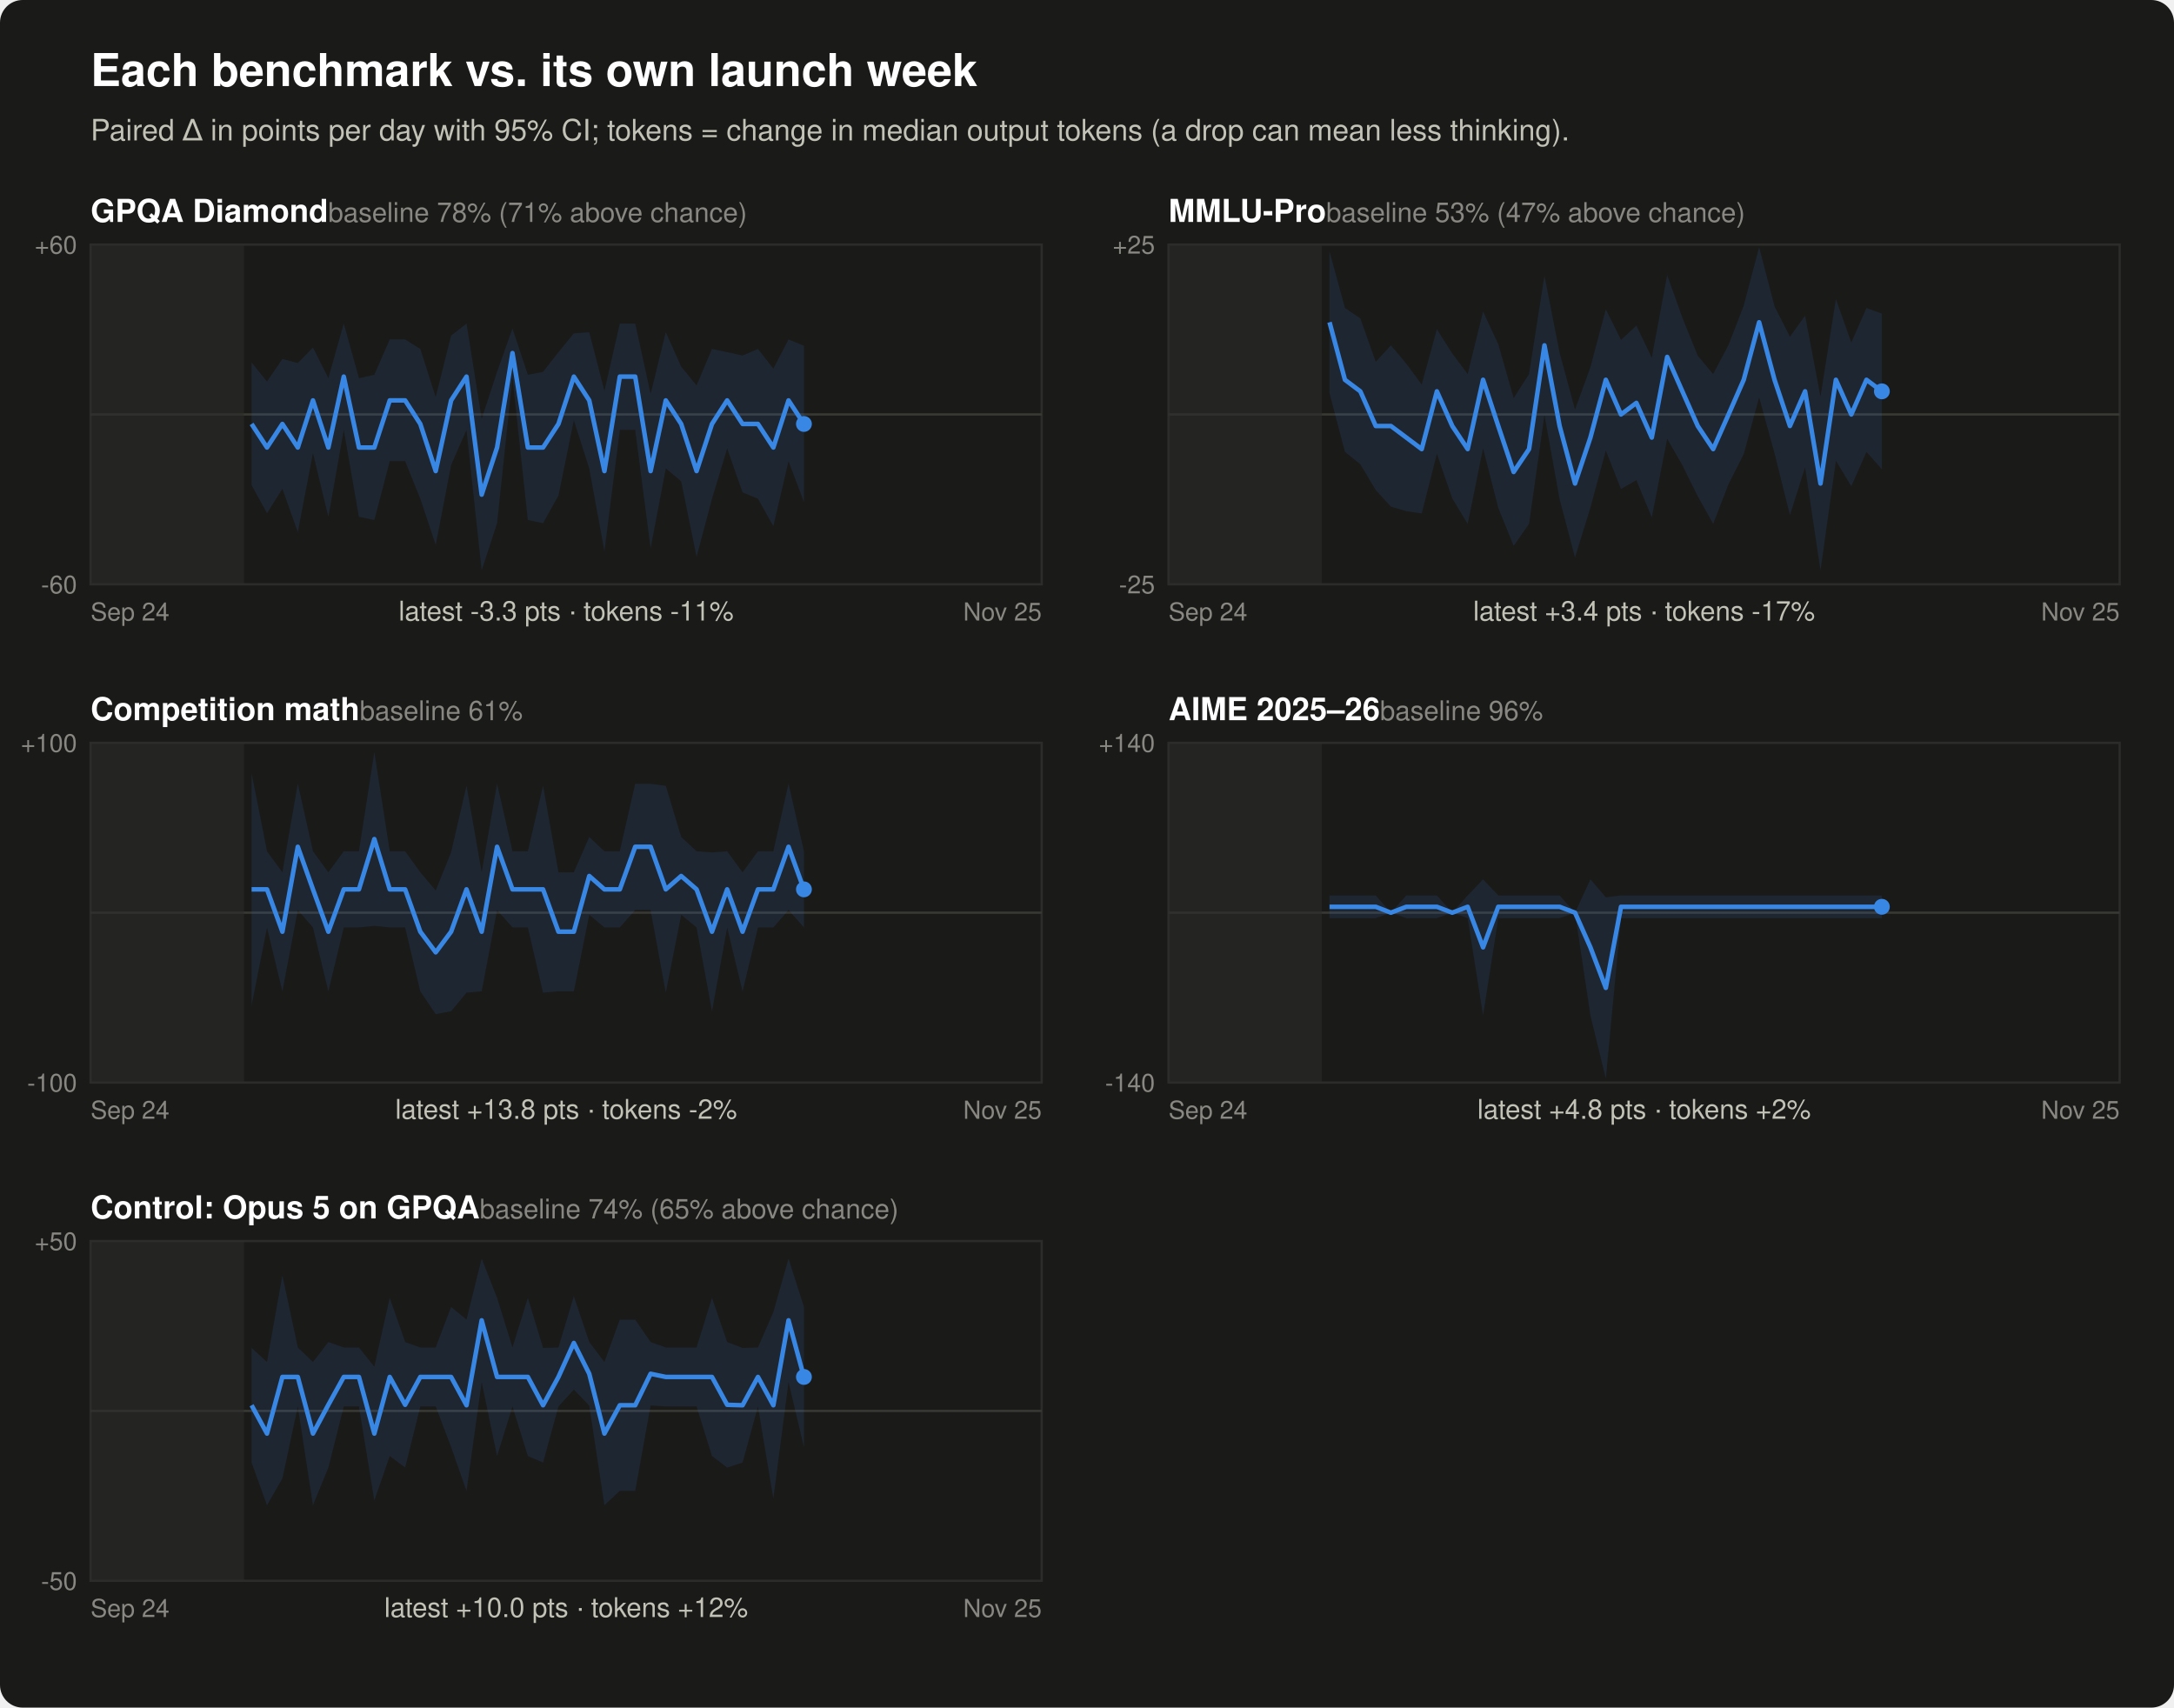
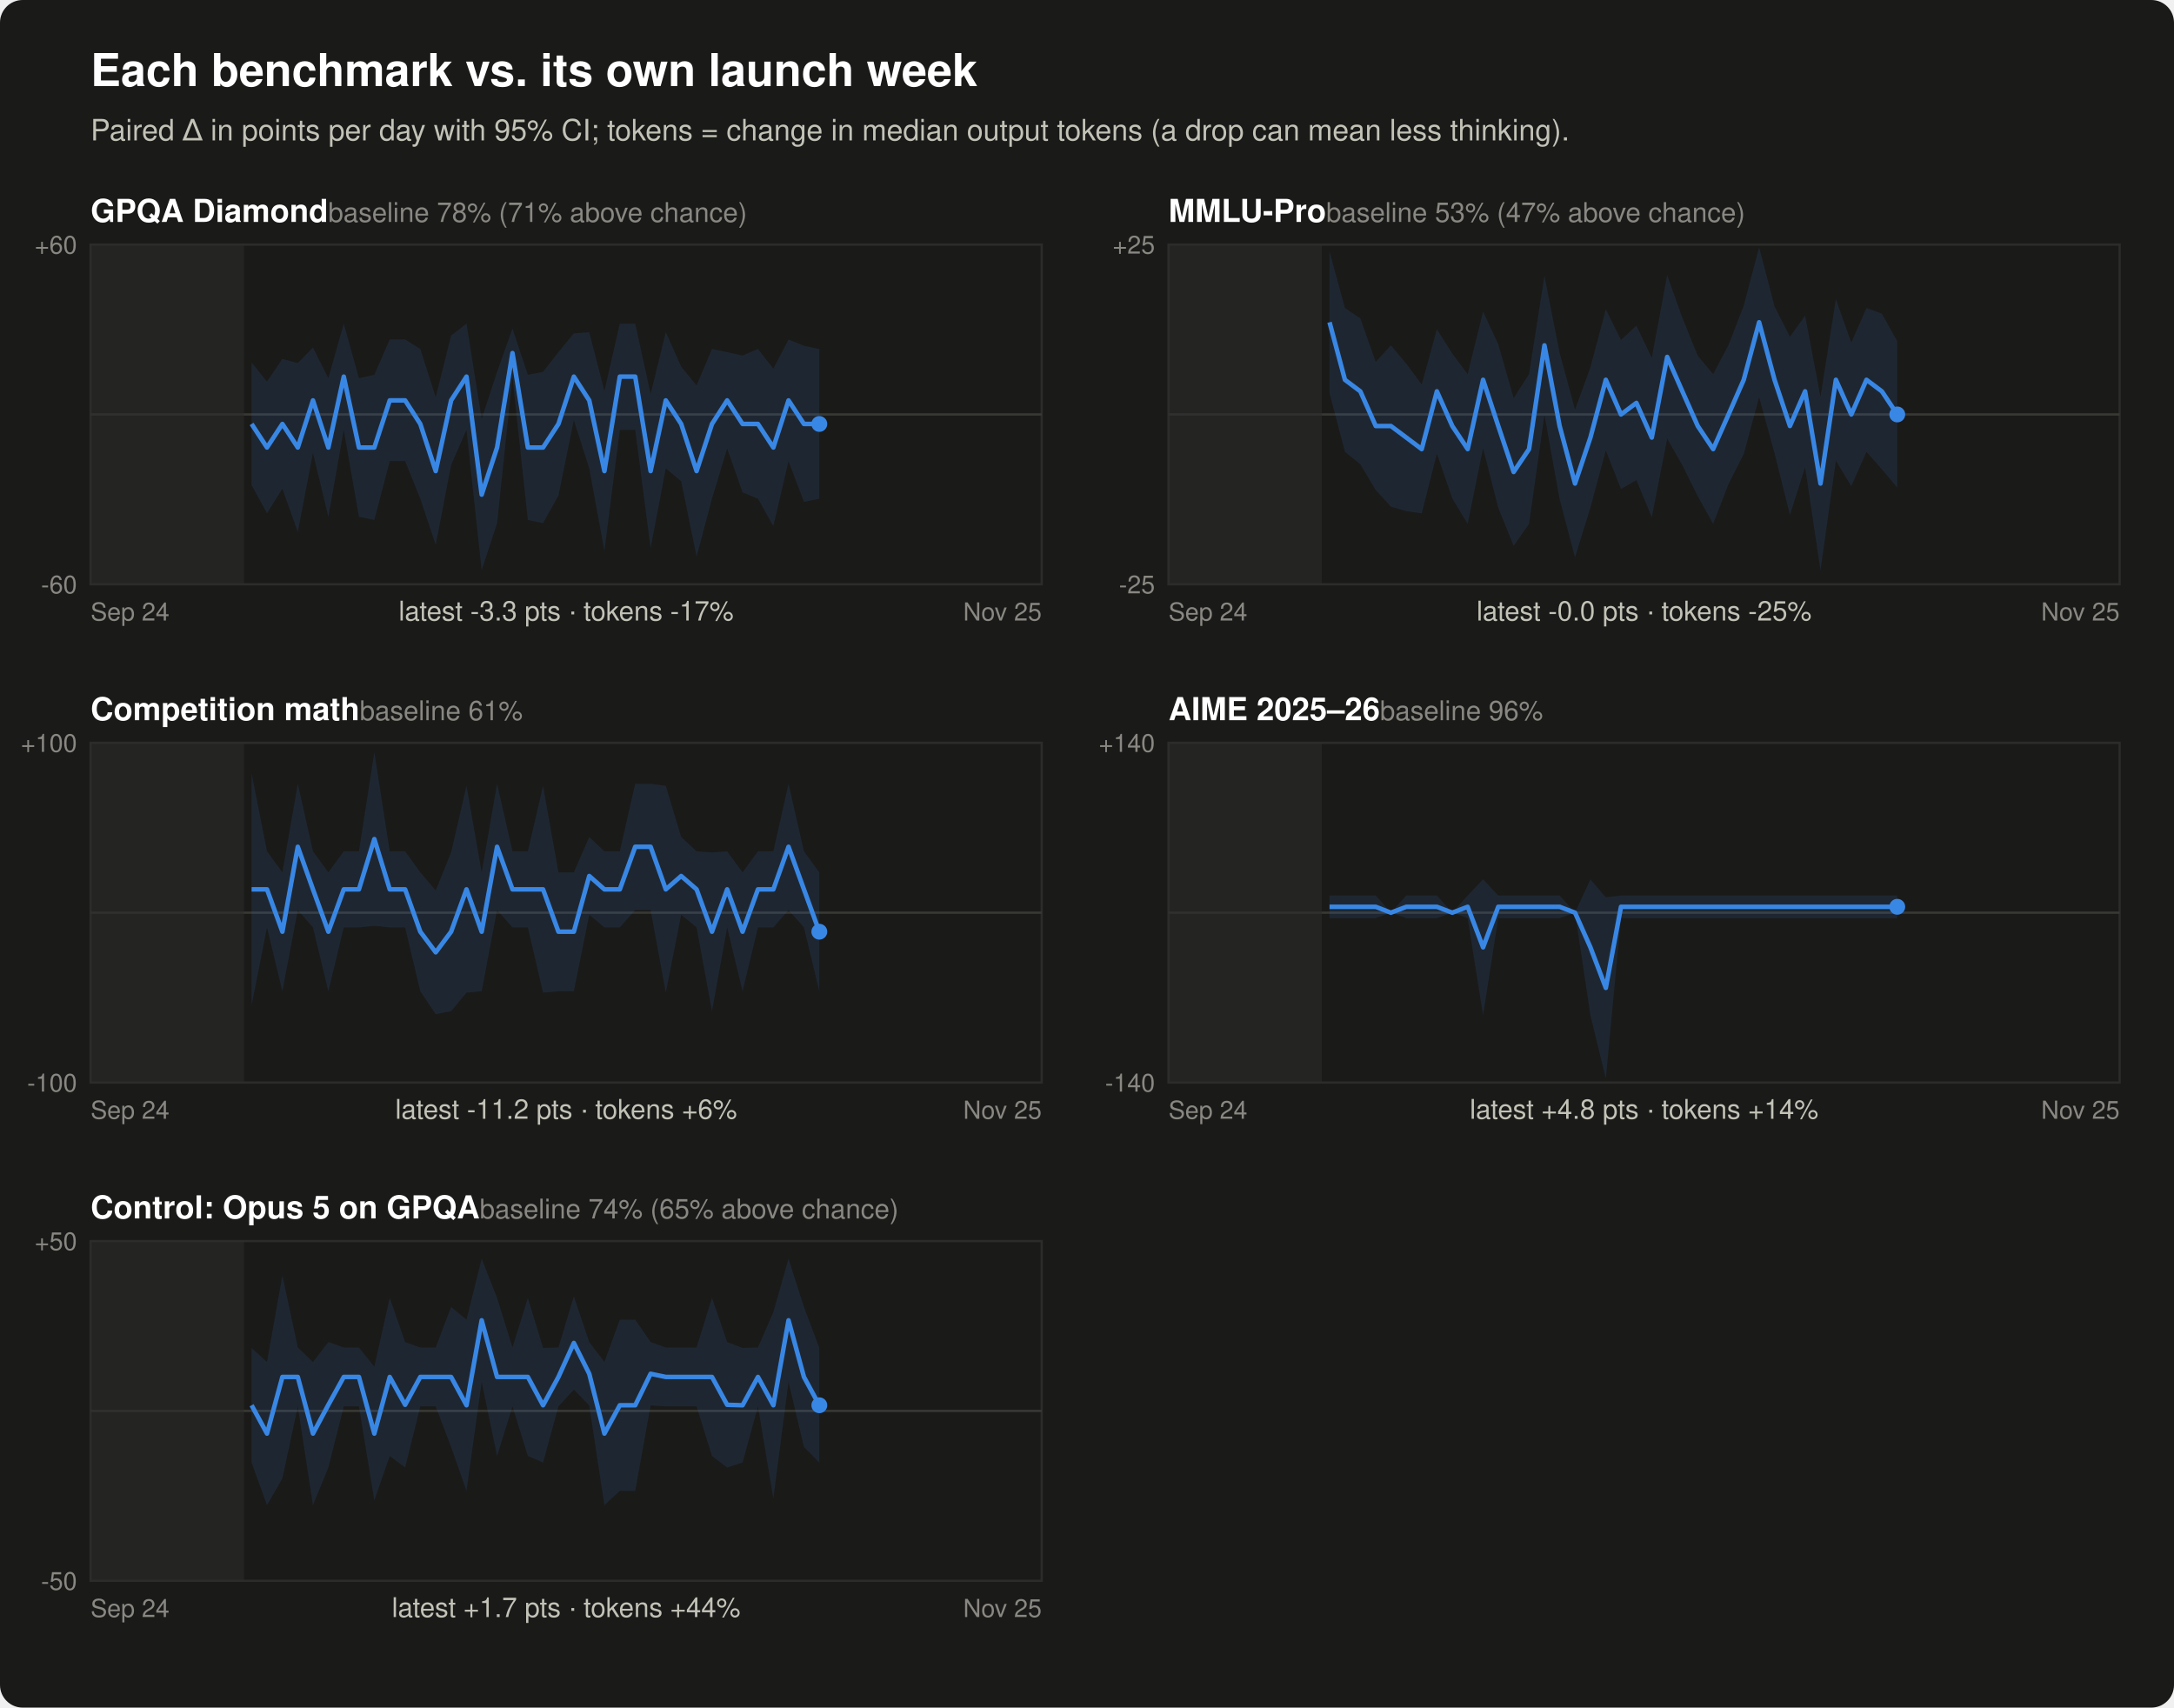
<svg xmlns="http://www.w3.org/2000/svg" width="960" height="754" viewBox="0 0 960 754" font-family="-apple-system, Segoe UI, Helvetica, Arial, sans-serif" role="img" aria-labelledby="ft fd">
  <rect width="960" height="754" rx="10" fill="#1a1a19" />
  <text x="40" y="38" fill="#ffffff" font-size="20" font-weight="600">Each benchmark vs. its own launch week</text>
  <text x="40" y="62" fill="#c3c2b7" font-size="13">Paired Δ in points per day with 95% CI; tokens = change in median output tokens (a drop can mean less thinking).</text>
  <text x="40" y="98" fill="#ffffff" font-size="14" font-weight="600">GPQA Diamond<tspan fill="#898781" font-weight="400" font-size="12">  baseline 78% (71% above chance)</tspan>
  </text>
  <rect x="40" y="108" width="420" height="150" fill="none" stroke="#2c2c2a" />
  <line x1="40" y1="183.0" x2="460" y2="183.0" stroke="#383835" />
  <text x="34" y="262.0" text-anchor="end" fill="#898781" font-size="11">-60</text>
  <text x="34" y="112.0" text-anchor="end" fill="#898781" font-size="11">+60</text>
  <rect x="40.0" y="108" width="67.7" height="150" fill="#2c2c2a" opacity="0.6" />
  <text x="40" y="274" fill="#898781" font-size="11">Sep 24</text>
  <text x="460" y="274" text-anchor="end" fill="#898781" font-size="11">Nov 25</text>
-   <path d="M111.1,160.1 L117.9,168.5 L124.7,158.5 L131.5,160.3 L138.2,153.5 L145.0,167.0 L151.8,142.9 L158.5,167.0 L165.3,165.5 L172.1,149.9 L178.9,149.9 L185.6,154.1 L192.4,175.4 L199.2,148.2 L206.0,142.9 L212.7,185.0 L219.5,164.2 L226.3,145.1 L233.1,165.5 L239.8,164.2 L246.6,155.5 L253.4,147.2 L260.2,146.7 L266.9,172.7 L273.7,142.9 L280.5,142.9 L287.3,174.0 L294.0,146.7 L300.8,161.9 L307.6,170.2 L314.4,154.1 L321.1,155.5 L327.9,157.0 L334.7,154.1 L341.5,162.8 L348.2,149.9 L355.0,152.7 L355.0,221.6 L348.2,203.6 L341.5,232.3 L334.7,220.2 L327.9,217.4 L321.1,198.0 L314.4,220.2 L307.6,245.8 L300.8,212.5 L294.0,206.8 L287.3,242.0 L280.5,189.8 L273.7,189.8 L266.9,243.3 L260.2,206.8 L253.4,185.5 L246.6,218.8 L239.8,231.0 L233.1,229.6 L226.3,166.7 L219.5,231.0 L212.7,251.8 L206.0,189.8 L199.2,205.3 L192.4,240.6 L185.6,220.2 L178.9,203.6 L172.1,203.6 L165.3,229.6 L158.5,228.2 L151.8,189.8 L145.0,228.2 L138.2,200.0 L131.5,234.9 L124.7,215.8 L117.9,226.6 L111.1,214.2 Z" fill="#3987e5" opacity="0.12" />
-   <path d="M111.1,187.2 L117.9,197.6 L124.7,187.2 L131.5,197.6 L138.2,176.8 L145.0,197.6 L151.8,166.3 L158.5,197.6 L165.3,197.6 L172.1,176.8 L178.9,176.8 L185.6,187.2 L192.4,208.0 L199.2,176.8 L206.0,166.3 L212.7,218.4 L219.5,197.6 L226.3,155.9 L233.1,197.6 L239.8,197.6 L246.6,187.2 L253.4,166.3 L260.2,176.8 L266.9,208.0 L273.7,166.3 L280.5,166.3 L287.3,208.0 L294.0,176.8 L300.8,187.2 L307.6,208.0 L314.4,187.2 L321.1,176.8 L327.9,187.2 L334.7,187.2 L341.5,197.6 L348.2,176.8 L355.0,187.2" fill="none" stroke="#3987e5" stroke-width="2" stroke-linejoin="round" />
-   <circle cx="355.0" cy="187.2" r="3.5" fill="#3987e5" />
-   <text x="250.0" y="274" text-anchor="middle" fill="#c3c2b7" font-size="12">latest -3.3 pts · tokens -11%</text>
+   <path d="M111.1,160.1 L117.9,168.5 L124.7,158.5 L131.5,160.3 L138.2,153.5 L145.0,167.0 L151.8,142.9 L158.5,167.0 L165.3,165.5 L172.1,149.9 L178.9,149.9 L185.6,154.1 L192.4,175.4 L199.2,148.2 L206.0,142.9 L212.7,185.0 L219.5,164.2 L226.3,145.1 L233.1,165.5 L239.8,164.2 L246.6,155.5 L253.4,147.2 L260.2,146.7 L266.9,172.7 L273.7,142.9 L280.5,142.9 L287.3,174.0 L294.0,146.7 L300.8,161.9 L307.6,170.2 L314.4,154.1 L321.1,155.5 L327.9,157.0 L334.7,154.1 L341.5,162.8 L348.2,149.9 L355.0,152.7 L361.8,154.1 L361.8,220.2 L355.0,221.6 L348.2,203.6 L341.5,232.3 L334.7,220.2 L327.9,217.4 L321.1,198.0 L314.4,220.2 L307.6,245.8 L300.8,212.5 L294.0,206.8 L287.3,242.0 L280.5,189.8 L273.7,189.8 L266.9,243.3 L260.2,206.8 L253.4,185.5 L246.6,218.8 L239.8,231.0 L233.1,229.6 L226.3,166.7 L219.5,231.0 L212.7,251.8 L206.0,189.8 L199.2,205.3 L192.4,240.6 L185.6,220.2 L178.9,203.6 L172.1,203.6 L165.3,229.6 L158.5,228.2 L151.8,189.8 L145.0,228.2 L138.2,200.0 L131.5,234.9 L124.7,215.8 L117.9,226.6 L111.1,214.2 Z" fill="#3987e5" opacity="0.12" />
+   <path d="M111.1,187.2 L117.9,197.6 L124.7,187.2 L131.5,197.6 L138.2,176.8 L145.0,197.6 L151.8,166.3 L158.5,197.6 L165.3,197.6 L172.1,176.8 L178.9,176.8 L185.6,187.2 L192.4,208.0 L199.2,176.8 L206.0,166.3 L212.7,218.4 L219.5,197.6 L226.3,155.9 L233.1,197.6 L239.8,197.6 L246.6,187.2 L253.4,166.3 L260.2,176.8 L266.9,208.0 L273.7,166.3 L280.5,166.3 L287.3,208.0 L294.0,176.8 L300.8,187.2 L307.6,208.0 L314.4,187.2 L321.1,176.8 L327.9,187.2 L334.7,187.2 L341.5,197.6 L348.2,176.8 L355.0,187.2 L361.8,187.2" fill="none" stroke="#3987e5" stroke-width="2" stroke-linejoin="round" />
+   <circle cx="361.8" cy="187.2" r="3.5" fill="#3987e5" />
+   <text x="250.0" y="274" text-anchor="middle" fill="#c3c2b7" font-size="12">latest -3.3 pts · tokens -17%</text>
  <text x="516" y="98" fill="#ffffff" font-size="14" font-weight="600">MMLU-Pro<tspan fill="#898781" font-weight="400" font-size="12">  baseline 53% (47% above chance)</tspan>
  </text>
  <rect x="516" y="108" width="420" height="150" fill="none" stroke="#2c2c2a" />
  <line x1="516" y1="183.0" x2="936" y2="183.0" stroke="#383835" />
  <text x="510" y="262.0" text-anchor="end" fill="#898781" font-size="11">-25</text>
  <text x="510" y="112.0" text-anchor="end" fill="#898781" font-size="11">+25</text>
  <rect x="516.0" y="108" width="67.7" height="150" fill="#2c2c2a" opacity="0.6" />
  <text x="516" y="274" fill="#898781" font-size="11">Sep 24</text>
  <text x="936" y="274" text-anchor="end" fill="#898781" font-size="11">Nov 25</text>
-   <path d="M587.1,111.1 L593.9,136.0 L600.7,140.6 L607.5,159.8 L614.2,152.5 L621.0,160.6 L627.8,169.8 L634.5,145.4 L641.3,156.1 L648.1,165.2 L654.9,137.6 L661.6,152.0 L668.4,175.8 L675.2,165.2 L682.0,121.8 L688.7,155.8 L695.5,180.9 L702.3,162.2 L709.1,136.6 L715.8,150.1 L722.6,143.8 L729.4,158.0 L736.2,121.5 L742.9,140.3 L749.7,157.1 L756.5,165.2 L763.3,152.3 L770.0,135.0 L776.8,109.2 L783.6,135.3 L790.4,148.7 L797.1,139.4 L803.9,175.2 L810.7,132.1 L817.5,151.3 L824.2,136.0 L831.0,138.5 L831.0,207.2 L824.2,199.5 L817.5,214.7 L810.7,203.4 L803.9,251.8 L797.1,206.3 L790.4,227.4 L783.6,200.1 L776.8,175.4 L770.0,200.5 L763.3,213.7 L756.5,231.3 L749.7,219.1 L742.9,205.4 L736.2,193.7 L729.4,228.4 L722.6,212.0 L715.8,215.9 L709.1,198.9 L702.3,224.1 L695.5,246.1 L688.7,220.4 L682.0,183.2 L675.2,231.3 L668.4,241.0 L661.6,224.2 L654.9,197.9 L648.1,231.3 L641.3,220.1 L634.5,200.3 L627.8,226.7 L621.0,225.7 L614.2,223.7 L607.5,216.4 L600.7,205.0 L593.9,199.5 L587.1,173.6 Z" fill="#3987e5" opacity="0.12" />
-   <path d="M587.1,142.3 L593.9,167.7 L600.7,172.8 L607.5,188.1 L614.2,188.1 L621.0,193.2 L627.8,198.3 L634.5,172.8 L641.3,188.1 L648.1,198.3 L654.9,167.7 L661.6,188.1 L668.4,208.4 L675.2,198.3 L682.0,152.5 L688.7,188.1 L695.5,213.5 L702.3,193.2 L709.1,167.7 L715.8,183.0 L722.6,177.9 L729.4,193.2 L736.2,157.6 L742.9,172.8 L749.7,188.1 L756.5,198.3 L763.3,183.0 L770.0,167.7 L776.8,142.3 L783.6,167.7 L790.4,188.1 L797.1,172.8 L803.9,213.5 L810.7,167.7 L817.5,183.0 L824.2,167.7 L831.0,172.8" fill="none" stroke="#3987e5" stroke-width="2" stroke-linejoin="round" />
-   <circle cx="831.0" cy="172.8" r="3.5" fill="#3987e5" />
-   <text x="726.0" y="274" text-anchor="middle" fill="#c3c2b7" font-size="12">latest +3.4 pts · tokens -17%</text>
+   <path d="M587.1,111.1 L593.9,136.0 L600.7,140.6 L607.5,159.8 L614.2,152.5 L621.0,160.6 L627.8,169.8 L634.5,145.4 L641.3,156.1 L648.1,165.2 L654.9,137.6 L661.6,152.0 L668.4,175.8 L675.2,165.2 L682.0,121.8 L688.7,155.8 L695.5,180.9 L702.3,162.2 L709.1,136.6 L715.8,150.1 L722.6,143.8 L729.4,158.0 L736.2,121.5 L742.9,140.3 L749.7,157.1 L756.5,165.2 L763.3,152.3 L770.0,135.0 L776.8,109.2 L783.6,135.3 L790.4,148.7 L797.1,139.4 L803.9,175.2 L810.7,132.1 L817.5,151.3 L824.2,136.0 L831.0,138.5 L837.8,150.7 L837.8,215.3 L831.0,207.2 L824.2,199.5 L817.5,214.7 L810.7,203.4 L803.9,251.8 L797.1,206.3 L790.4,227.4 L783.6,200.1 L776.8,175.4 L770.0,200.5 L763.3,213.7 L756.5,231.3 L749.7,219.1 L742.9,205.4 L736.2,193.7 L729.4,228.4 L722.6,212.0 L715.8,215.9 L709.1,198.9 L702.3,224.1 L695.5,246.1 L688.7,220.4 L682.0,183.2 L675.2,231.3 L668.4,241.0 L661.6,224.2 L654.9,197.9 L648.1,231.3 L641.3,220.1 L634.5,200.3 L627.8,226.7 L621.0,225.7 L614.2,223.7 L607.5,216.4 L600.7,205.0 L593.9,199.5 L587.1,173.6 Z" fill="#3987e5" opacity="0.12" />
+   <path d="M587.1,142.3 L593.9,167.7 L600.7,172.8 L607.5,188.1 L614.2,188.1 L621.0,193.2 L627.8,198.3 L634.5,172.8 L641.3,188.1 L648.1,198.3 L654.9,167.7 L661.6,188.1 L668.4,208.4 L675.2,198.3 L682.0,152.5 L688.7,188.1 L695.5,213.5 L702.3,193.2 L709.1,167.7 L715.8,183.0 L722.6,177.9 L729.4,193.2 L736.2,157.6 L742.9,172.8 L749.7,188.1 L756.5,198.3 L763.3,183.0 L770.0,167.7 L776.8,142.3 L783.6,167.7 L790.4,188.1 L797.1,172.8 L803.9,213.5 L810.7,167.7 L817.5,183.0 L824.2,167.7 L831.0,172.8 L837.8,183.0" fill="none" stroke="#3987e5" stroke-width="2" stroke-linejoin="round" />
+   <circle cx="837.8" cy="183.0" r="3.5" fill="#3987e5" />
+   <text x="726.0" y="274" text-anchor="middle" fill="#c3c2b7" font-size="12">latest -0.0 pts · tokens -25%</text>
  <text x="40" y="318" fill="#ffffff" font-size="14" font-weight="600">Competition math<tspan fill="#898781" font-weight="400" font-size="12">  baseline 61%</tspan>
  </text>
  <rect x="40" y="328" width="420" height="150" fill="none" stroke="#2c2c2a" />
  <line x1="40" y1="403.0" x2="460" y2="403.0" stroke="#383835" />
  <text x="34" y="482.0" text-anchor="end" fill="#898781" font-size="11">-100</text>
  <text x="34" y="332.0" text-anchor="end" fill="#898781" font-size="11">+100</text>
  <rect x="40.0" y="328" width="67.7" height="150" fill="#2c2c2a" opacity="0.6" />
  <text x="40" y="494" fill="#898781" font-size="11">Sep 24</text>
  <text x="460" y="494" text-anchor="end" fill="#898781" font-size="11">Nov 25</text>
-   <path d="M111.1,341.5 L117.9,375.9 L124.7,385.2 L131.5,346.1 L138.2,375.9 L145.0,385.2 L151.8,375.9 L158.5,375.9 L165.3,332.2 L172.1,375.9 L178.9,375.9 L185.6,385.2 L192.4,393.2 L199.2,376.4 L206.0,347.0 L212.7,385.2 L219.5,346.1 L226.3,375.9 L233.1,375.9 L239.8,347.0 L246.6,385.2 L253.4,385.2 L260.2,369.6 L266.9,375.9 L273.7,375.9 L280.5,346.1 L287.3,346.1 L294.0,347.0 L300.8,369.6 L307.6,375.9 L314.4,376.4 L321.1,375.9 L327.9,385.2 L334.7,375.9 L341.5,375.9 L348.2,346.1 L355.0,375.9 L355.0,409.5 L348.2,401.8 L341.5,409.5 L334.7,409.5 L327.9,437.7 L321.1,409.5 L314.4,446.5 L307.6,409.5 L300.8,403.9 L294.0,438.3 L287.3,401.8 L280.5,401.8 L273.7,409.5 L266.9,409.5 L260.2,403.9 L253.4,437.7 L246.6,437.7 L239.8,438.3 L233.1,409.5 L226.3,409.5 L219.5,401.8 L212.7,437.7 L206.0,438.3 L199.2,446.5 L192.4,447.8 L185.6,437.7 L178.9,409.5 L172.1,409.5 L165.3,408.8 L158.5,409.5 L151.8,409.5 L145.0,437.7 L138.2,409.5 L131.5,401.8 L124.7,437.7 L117.9,409.5 L111.1,443.9 Z" fill="#3987e5" opacity="0.12" />
-   <path d="M111.1,392.7 L117.9,392.7 L124.7,411.4 L131.5,373.9 L138.2,392.7 L145.0,411.4 L151.8,392.7 L158.5,392.7 L165.3,370.5 L172.1,392.7 L178.9,392.7 L185.6,411.4 L192.4,420.5 L199.2,411.4 L206.0,392.7 L212.7,411.4 L219.5,373.9 L226.3,392.7 L233.1,392.7 L239.8,392.7 L246.6,411.4 L253.4,411.4 L260.2,386.8 L266.9,392.7 L273.7,392.7 L280.5,373.9 L287.3,373.9 L294.0,392.7 L300.8,386.8 L307.6,392.7 L314.4,411.4 L321.1,392.7 L327.9,411.4 L334.7,392.7 L341.5,392.7 L348.2,373.9 L355.0,392.7" fill="none" stroke="#3987e5" stroke-width="2" stroke-linejoin="round" />
-   <circle cx="355.0" cy="392.7" r="3.5" fill="#3987e5" />
-   <text x="250.0" y="494" text-anchor="middle" fill="#c3c2b7" font-size="12">latest +13.8 pts · tokens -2%</text>
+   <path d="M111.1,341.5 L117.9,375.9 L124.7,385.2 L131.5,346.1 L138.2,375.9 L145.0,385.2 L151.8,375.9 L158.5,375.9 L165.3,332.2 L172.1,375.9 L178.9,375.9 L185.6,385.2 L192.4,393.2 L199.2,376.4 L206.0,347.0 L212.7,385.2 L219.5,346.1 L226.3,375.9 L233.1,375.9 L239.8,347.0 L246.6,385.2 L253.4,385.2 L260.2,369.6 L266.9,375.9 L273.7,375.9 L280.5,346.1 L287.3,346.1 L294.0,347.0 L300.8,369.6 L307.6,375.9 L314.4,376.4 L321.1,375.9 L327.9,385.2 L334.7,375.9 L341.5,375.9 L348.2,346.1 L355.0,375.9 L361.8,385.2 L361.8,437.7 L355.0,409.5 L348.2,401.8 L341.5,409.5 L334.7,409.5 L327.9,437.7 L321.1,409.5 L314.4,446.5 L307.6,409.5 L300.8,403.9 L294.0,438.3 L287.3,401.8 L280.5,401.8 L273.7,409.5 L266.9,409.5 L260.2,403.9 L253.4,437.7 L246.6,437.7 L239.8,438.3 L233.1,409.5 L226.3,409.5 L219.5,401.8 L212.7,437.7 L206.0,438.3 L199.2,446.5 L192.4,447.8 L185.6,437.7 L178.9,409.5 L172.1,409.5 L165.3,408.8 L158.5,409.5 L151.8,409.5 L145.0,437.7 L138.2,409.5 L131.5,401.8 L124.7,437.7 L117.9,409.5 L111.1,443.9 Z" fill="#3987e5" opacity="0.12" />
+   <path d="M111.1,392.7 L117.9,392.7 L124.7,411.4 L131.5,373.9 L138.2,392.7 L145.0,411.4 L151.8,392.7 L158.5,392.7 L165.3,370.5 L172.1,392.7 L178.9,392.7 L185.6,411.4 L192.4,420.5 L199.2,411.4 L206.0,392.7 L212.7,411.4 L219.5,373.9 L226.3,392.7 L233.1,392.7 L239.8,392.7 L246.6,411.4 L253.4,411.4 L260.2,386.8 L266.9,392.7 L273.7,392.7 L280.5,373.9 L287.3,373.9 L294.0,392.7 L300.8,386.8 L307.6,392.7 L314.4,411.4 L321.1,392.7 L327.9,411.4 L334.7,392.7 L341.5,392.7 L348.2,373.9 L355.0,392.7 L361.8,411.4" fill="none" stroke="#3987e5" stroke-width="2" stroke-linejoin="round" />
+   <circle cx="361.8" cy="411.4" r="3.5" fill="#3987e5" />
+   <text x="250.0" y="494" text-anchor="middle" fill="#c3c2b7" font-size="12">latest -11.2 pts · tokens +6%</text>
  <text x="516" y="318" fill="#ffffff" font-size="14" font-weight="600">AIME 2025–26<tspan fill="#898781" font-weight="400" font-size="12">  baseline 96%</tspan>
  </text>
  <rect x="516" y="328" width="420" height="150" fill="none" stroke="#2c2c2a" />
  <line x1="516" y1="403.0" x2="936" y2="403.0" stroke="#383835" />
  <text x="510" y="482.0" text-anchor="end" fill="#898781" font-size="11">-140</text>
  <text x="510" y="332.0" text-anchor="end" fill="#898781" font-size="11">+140</text>
  <rect x="516.0" y="328" width="67.7" height="150" fill="#2c2c2a" opacity="0.6" />
  <text x="516" y="494" fill="#898781" font-size="11">Sep 24</text>
  <text x="936" y="494" text-anchor="end" fill="#898781" font-size="11">Nov 25</text>
-   <path d="M587.1,395.4 L593.9,395.4 L600.7,395.4 L607.5,395.4 L614.2,403.0 L621.0,395.4 L627.8,395.4 L634.5,395.4 L641.3,403.0 L648.1,395.4 L654.9,388.3 L661.6,395.4 L668.4,395.4 L675.2,395.4 L682.0,395.4 L688.7,395.4 L695.5,403.0 L702.3,388.3 L709.1,396.2 L715.8,395.4 L722.6,395.4 L729.4,395.4 L736.2,395.4 L742.9,395.4 L749.7,395.4 L756.5,395.4 L763.3,395.4 L770.0,395.4 L776.8,395.4 L783.6,395.4 L790.4,395.4 L797.1,395.4 L803.9,395.4 L810.7,395.4 L817.5,395.4 L824.2,395.4 L831.0,395.4 L831.0,405.4 L824.2,405.4 L817.5,405.4 L810.7,405.4 L803.9,405.4 L797.1,405.4 L790.4,405.4 L783.6,405.4 L776.8,405.4 L770.0,405.4 L763.3,405.4 L756.5,405.4 L749.7,405.4 L742.9,405.4 L736.2,405.4 L729.4,405.4 L722.6,405.4 L715.8,405.4 L709.1,476.2 L702.3,448.3 L695.5,403.0 L688.7,405.4 L682.0,405.4 L675.2,405.4 L668.4,405.4 L661.6,405.4 L654.9,448.3 L648.1,405.4 L641.3,403.0 L634.5,405.4 L627.8,405.4 L621.0,405.4 L614.2,403.0 L607.5,405.4 L600.7,405.4 L593.9,405.4 L587.1,405.4 Z" fill="#3987e5" opacity="0.12" />
-   <path d="M587.1,400.4 L593.9,400.4 L600.7,400.4 L607.5,400.4 L614.2,403.0 L621.0,400.4 L627.8,400.4 L634.5,400.4 L641.3,403.0 L648.1,400.4 L654.9,418.3 L661.6,400.4 L668.4,400.4 L675.2,400.4 L682.0,400.4 L688.7,400.4 L695.5,403.0 L702.3,418.3 L709.1,436.2 L715.8,400.4 L722.6,400.4 L729.4,400.4 L736.2,400.4 L742.9,400.4 L749.7,400.4 L756.5,400.4 L763.3,400.4 L770.0,400.4 L776.8,400.4 L783.6,400.4 L790.4,400.4 L797.1,400.4 L803.9,400.4 L810.7,400.4 L817.5,400.4 L824.2,400.4 L831.0,400.4" fill="none" stroke="#3987e5" stroke-width="2" stroke-linejoin="round" />
-   <circle cx="831.0" cy="400.4" r="3.5" fill="#3987e5" />
-   <text x="726.0" y="494" text-anchor="middle" fill="#c3c2b7" font-size="12">latest +4.8 pts · tokens +2%</text>
+   <path d="M587.1,395.4 L593.9,395.4 L600.7,395.4 L607.5,395.4 L614.2,403.0 L621.0,395.4 L627.8,395.4 L634.5,395.4 L641.3,403.0 L648.1,395.4 L654.9,388.3 L661.6,395.4 L668.4,395.4 L675.2,395.4 L682.0,395.4 L688.7,395.4 L695.5,403.0 L702.3,388.3 L709.1,396.2 L715.8,395.4 L722.6,395.4 L729.4,395.4 L736.2,395.4 L742.9,395.4 L749.7,395.4 L756.5,395.4 L763.3,395.4 L770.0,395.4 L776.8,395.4 L783.6,395.4 L790.4,395.4 L797.1,395.4 L803.9,395.4 L810.7,395.4 L817.5,395.4 L824.2,395.4 L831.0,395.4 L837.8,395.4 L837.8,405.4 L831.0,405.4 L824.2,405.4 L817.5,405.4 L810.7,405.4 L803.9,405.4 L797.1,405.4 L790.4,405.4 L783.6,405.4 L776.8,405.4 L770.0,405.4 L763.3,405.4 L756.5,405.4 L749.7,405.4 L742.9,405.4 L736.2,405.4 L729.4,405.4 L722.6,405.4 L715.8,405.4 L709.1,476.2 L702.3,448.3 L695.5,403.0 L688.7,405.4 L682.0,405.4 L675.2,405.4 L668.4,405.4 L661.6,405.4 L654.9,448.3 L648.1,405.4 L641.3,403.0 L634.5,405.4 L627.8,405.4 L621.0,405.4 L614.2,403.0 L607.5,405.4 L600.7,405.4 L593.9,405.4 L587.1,405.4 Z" fill="#3987e5" opacity="0.12" />
+   <path d="M587.1,400.4 L593.9,400.4 L600.7,400.4 L607.5,400.4 L614.2,403.0 L621.0,400.4 L627.8,400.4 L634.5,400.4 L641.3,403.0 L648.1,400.4 L654.9,418.3 L661.6,400.4 L668.4,400.4 L675.2,400.4 L682.0,400.4 L688.7,400.4 L695.5,403.0 L702.3,418.3 L709.1,436.2 L715.8,400.4 L722.6,400.4 L729.4,400.4 L736.2,400.4 L742.9,400.4 L749.7,400.4 L756.5,400.4 L763.3,400.4 L770.0,400.4 L776.8,400.4 L783.6,400.4 L790.4,400.4 L797.1,400.4 L803.9,400.4 L810.7,400.4 L817.5,400.4 L824.2,400.4 L831.0,400.4 L837.8,400.4" fill="none" stroke="#3987e5" stroke-width="2" stroke-linejoin="round" />
+   <circle cx="837.8" cy="400.4" r="3.5" fill="#3987e5" />
+   <text x="726.0" y="494" text-anchor="middle" fill="#c3c2b7" font-size="12">latest +4.8 pts · tokens +14%</text>
  <text x="40" y="538" fill="#ffffff" font-size="14" font-weight="600">Control: Opus 5 on GPQA<tspan fill="#898781" font-weight="400" font-size="12">  baseline 74% (65% above chance)</tspan>
  </text>
  <rect x="40" y="548" width="420" height="150" fill="none" stroke="#2c2c2a" />
  <line x1="40" y1="623.0" x2="460" y2="623.0" stroke="#383835" />
  <text x="34" y="702.0" text-anchor="end" fill="#898781" font-size="11">-50</text>
  <text x="34" y="552.0" text-anchor="end" fill="#898781" font-size="11">+50</text>
  <rect x="40.0" y="548" width="67.7" height="150" fill="#2c2c2a" opacity="0.6" />
  <text x="40" y="714" fill="#898781" font-size="11">Sep 24</text>
  <text x="460" y="714" text-anchor="end" fill="#898781" font-size="11">Nov 25</text>
-   <path d="M111.1,595.2 L117.9,601.4 L124.7,563.2 L131.5,595.0 L138.2,601.4 L145.0,592.6 L151.8,595.0 L158.5,595.0 L165.3,603.5 L172.1,573.1 L178.9,592.6 L185.6,595.0 L192.4,595.0 L199.2,577.1 L206.0,582.7 L212.7,555.8 L219.5,573.1 L226.3,595.0 L233.1,573.1 L239.8,595.2 L246.6,595.0 L253.4,572.4 L260.2,592.6 L266.9,601.4 L273.7,582.7 L280.5,582.7 L287.3,592.6 L294.0,595.0 L300.8,595.0 L307.6,595.0 L314.4,573.1 L321.1,592.6 L327.9,595.2 L334.7,595.0 L341.5,579.4 L348.2,555.8 L355.0,577.1 L355.0,638.9 L348.2,610.2 L341.5,661.6 L334.7,621.0 L327.9,645.8 L321.1,648.0 L314.4,642.9 L307.6,621.0 L300.8,621.0 L294.0,621.0 L287.3,620.6 L280.5,658.3 L273.7,658.3 L266.9,664.6 L260.2,620.6 L253.4,613.6 L246.6,621.0 L239.8,645.8 L233.1,642.9 L226.3,621.0 L219.5,642.9 L212.7,610.2 L206.0,658.3 L199.2,638.9 L192.4,621.0 L185.6,621.0 L178.9,648.0 L172.1,642.9 L165.3,662.5 L158.5,621.0 L151.8,621.0 L145.0,648.0 L138.2,664.6 L131.5,621.0 L124.7,652.8 L117.9,664.6 L111.1,645.8 Z" fill="#3987e5" opacity="0.12" />
-   <path d="M111.1,620.5 L117.9,633.0 L124.7,608.0 L131.5,608.0 L138.2,633.0 L145.0,620.3 L151.8,608.0 L158.5,608.0 L165.3,633.0 L172.1,608.0 L178.9,620.3 L185.6,608.0 L192.4,608.0 L199.2,608.0 L206.0,620.5 L212.7,583.0 L219.5,608.0 L226.3,608.0 L233.1,608.0 L239.8,620.5 L246.6,608.0 L253.4,593.0 L260.2,606.6 L266.9,633.0 L273.7,620.5 L280.5,620.5 L287.3,606.6 L294.0,608.0 L300.8,608.0 L307.6,608.0 L314.4,608.0 L321.1,620.3 L327.9,620.5 L334.7,608.0 L341.5,620.5 L348.2,583.0 L355.0,608.0" fill="none" stroke="#3987e5" stroke-width="2" stroke-linejoin="round" />
-   <circle cx="355.0" cy="608.0" r="3.5" fill="#3987e5" />
-   <text x="250.0" y="714" text-anchor="middle" fill="#c3c2b7" font-size="12">latest +10.0 pts · tokens +12%</text>
+   <path d="M111.1,595.2 L117.9,601.4 L124.7,563.2 L131.5,595.0 L138.2,601.4 L145.0,592.6 L151.8,595.0 L158.5,595.0 L165.3,603.5 L172.1,573.1 L178.9,592.6 L185.6,595.0 L192.4,595.0 L199.2,577.1 L206.0,582.7 L212.7,555.8 L219.5,573.1 L226.3,595.0 L233.1,573.1 L239.8,595.2 L246.6,595.0 L253.4,572.4 L260.2,592.6 L266.9,601.4 L273.7,582.7 L280.5,582.7 L287.3,592.6 L294.0,595.0 L300.8,595.0 L307.6,595.0 L314.4,573.1 L321.1,592.6 L327.9,595.2 L334.7,595.0 L341.5,579.4 L348.2,555.8 L355.0,577.1 L361.8,595.2 L361.8,645.8 L355.0,638.9 L348.2,610.2 L341.5,661.6 L334.7,621.0 L327.9,645.8 L321.1,648.0 L314.4,642.9 L307.6,621.0 L300.8,621.0 L294.0,621.0 L287.3,620.6 L280.5,658.3 L273.7,658.3 L266.9,664.6 L260.2,620.6 L253.4,613.6 L246.6,621.0 L239.8,645.8 L233.1,642.9 L226.3,621.0 L219.5,642.9 L212.7,610.2 L206.0,658.3 L199.2,638.9 L192.4,621.0 L185.6,621.0 L178.9,648.0 L172.1,642.9 L165.3,662.5 L158.5,621.0 L151.8,621.0 L145.0,648.0 L138.2,664.6 L131.5,621.0 L124.7,652.8 L117.9,664.6 L111.1,645.8 Z" fill="#3987e5" opacity="0.12" />
+   <path d="M111.1,620.5 L117.9,633.0 L124.7,608.0 L131.5,608.0 L138.2,633.0 L145.0,620.3 L151.8,608.0 L158.5,608.0 L165.3,633.0 L172.1,608.0 L178.9,620.3 L185.6,608.0 L192.4,608.0 L199.2,608.0 L206.0,620.5 L212.7,583.0 L219.5,608.0 L226.3,608.0 L233.1,608.0 L239.8,620.5 L246.6,608.0 L253.4,593.0 L260.2,606.6 L266.9,633.0 L273.7,620.5 L280.5,620.5 L287.3,606.6 L294.0,608.0 L300.8,608.0 L307.6,608.0 L314.4,608.0 L321.1,620.3 L327.9,620.5 L334.7,608.0 L341.5,620.5 L348.2,583.0 L355.0,608.0 L361.8,620.5" fill="none" stroke="#3987e5" stroke-width="2" stroke-linejoin="round" />
+   <circle cx="361.8" cy="620.5" r="3.5" fill="#3987e5" />
+   <text x="250.0" y="714" text-anchor="middle" fill="#c3c2b7" font-size="12">latest +1.7 pts · tokens +44%</text>
</svg>
